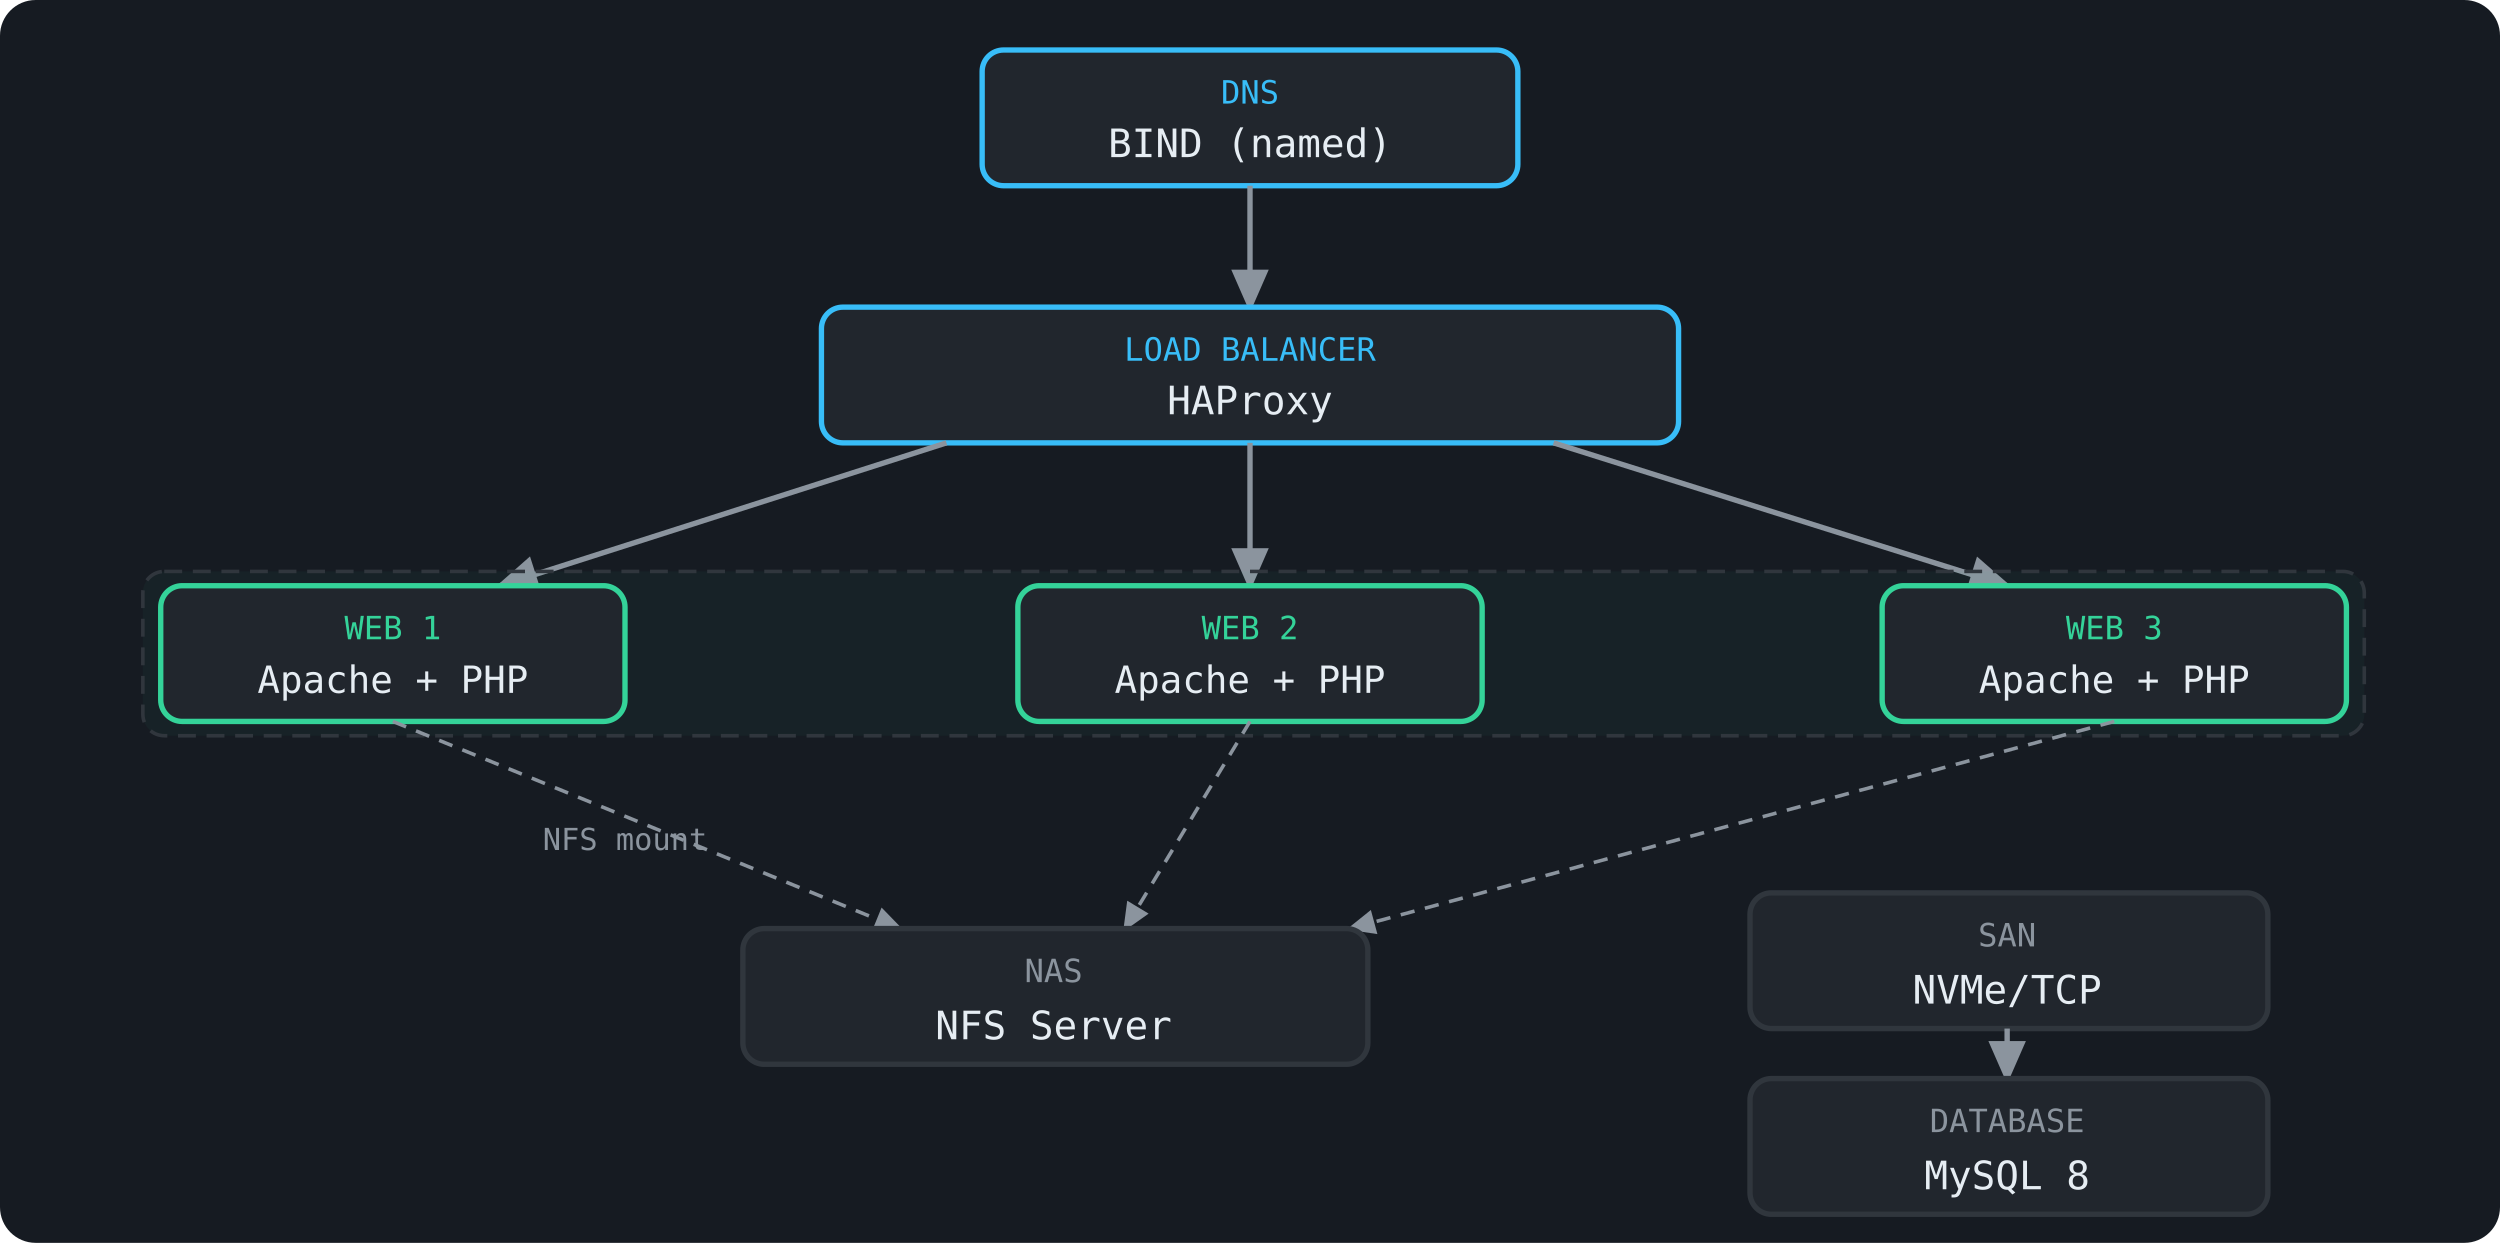
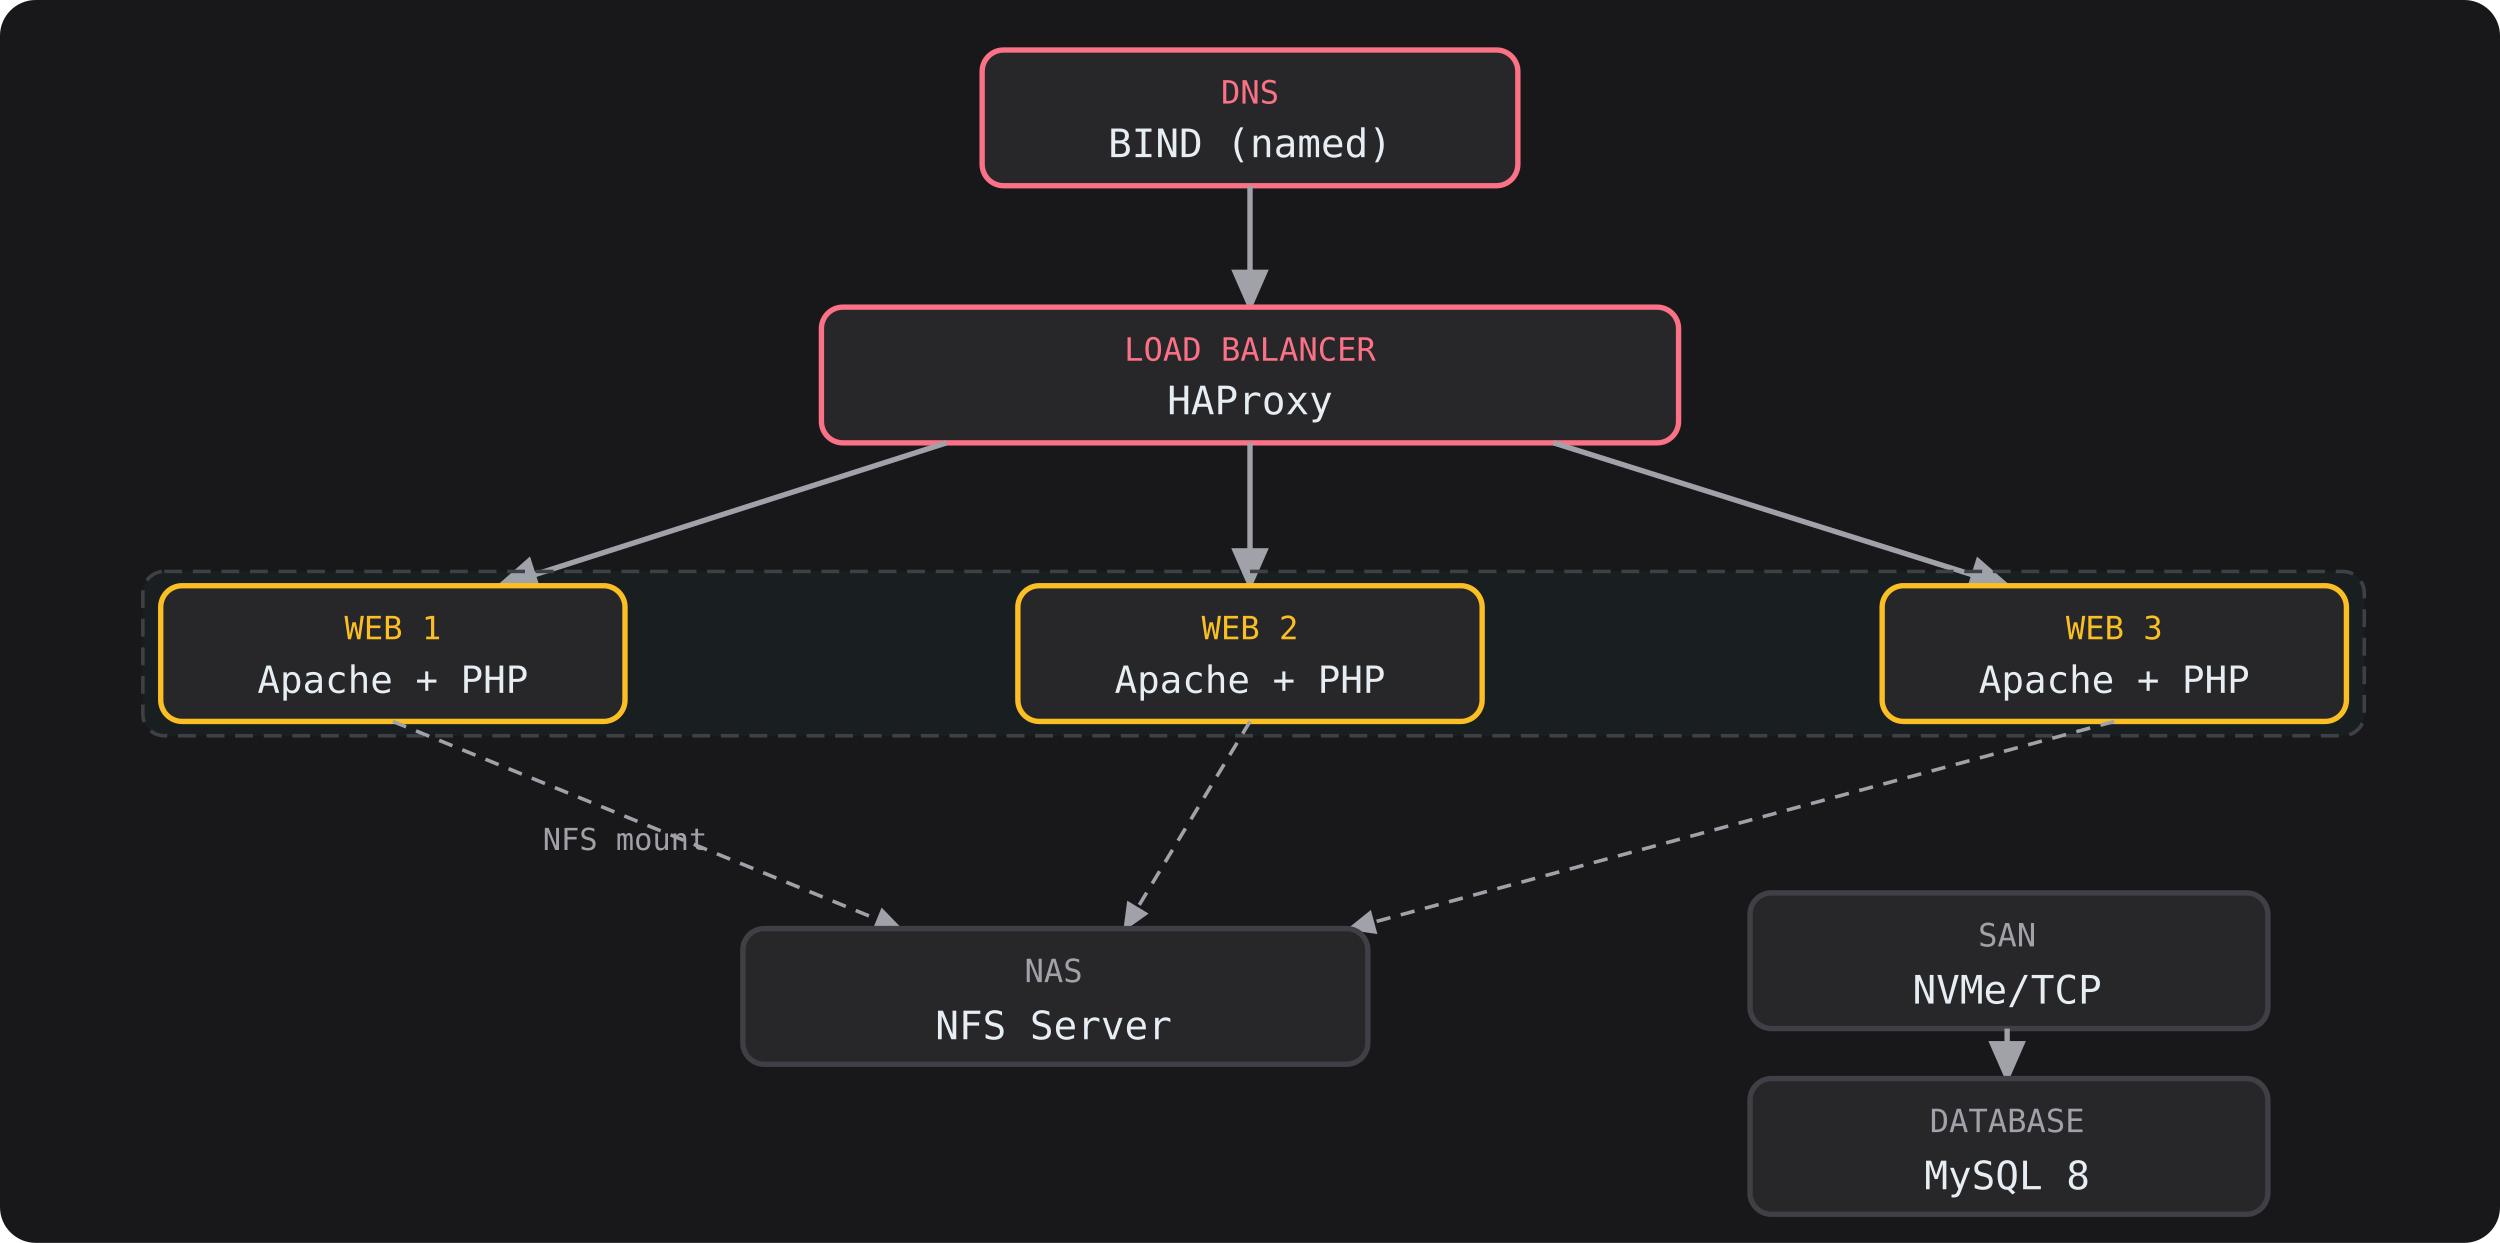
<svg xmlns="http://www.w3.org/2000/svg" viewBox="0 0 700 348" style="font-family:'JetBrains Mono',monospace;display:block">
  <defs>
    <marker id="a" markerWidth="8" markerHeight="7" refX="7" refY="3.5" orient="auto">
-       <polygon points="0 0,8 3.5,0 7" fill="#8b949e" />
+       <polygon points="0 0,8 3.5,0 7" fill="#a1a1aa" />
    </marker>
  </defs>
-   <rect width="700" height="348" rx="10" fill="#161b22" />
-   <rect x="275" y="14" width="150" height="38" rx="6" fill="#21262d" stroke="#38bdf8" stroke-width="1.5" />
-   <text x="350" y="29" fill="#38bdf8" font-size="9" text-anchor="middle">DNS</text>
+   <rect width="700" height="348" rx="10" fill="#18181b" />
+   <rect x="275" y="14" width="150" height="38" rx="6" fill="#27272a" stroke="#fb7185" stroke-width="1.5" />
+   <text x="350" y="29" fill="#fb7185" font-size="9" text-anchor="middle">DNS</text>
  <text x="350" y="44" fill="#e6edf3" font-size="11" text-anchor="middle">BIND (named)</text>
-   <line x1="350" y1="52" x2="350" y2="86" stroke="#8b949e" stroke-width="1.5" marker-end="url(#a)" />
-   <rect x="230" y="86" width="240" height="38" rx="6" fill="#21262d" stroke="#38bdf8" stroke-width="1.5" />
-   <text x="350" y="101" fill="#38bdf8" font-size="9" text-anchor="middle">LOAD BALANCER</text>
+   <line x1="350" y1="52" x2="350" y2="86" stroke="#a1a1aa" stroke-width="1.5" marker-end="url(#a)" />
+   <rect x="230" y="86" width="240" height="38" rx="6" fill="#27272a" stroke="#fb7185" stroke-width="1.5" />
+   <text x="350" y="101" fill="#fb7185" font-size="9" text-anchor="middle">LOAD BALANCER</text>
  <text x="350" y="116" fill="#e6edf3" font-size="11" text-anchor="middle">HAProxy</text>
-   <line x1="265" y1="124" x2="140" y2="164" stroke="#8b949e" stroke-width="1.5" marker-end="url(#a)" />
-   <line x1="350" y1="124" x2="350" y2="164" stroke="#8b949e" stroke-width="1.5" marker-end="url(#a)" />
-   <line x1="435" y1="124" x2="562" y2="164" stroke="#8b949e" stroke-width="1.5" marker-end="url(#a)" />
-   <rect x="40" y="160" width="622" height="46" rx="6" fill="rgba(52,211,153,0.04)" stroke="#30363d" stroke-width="1" stroke-dasharray="5,3" />
-   <text x="656" y="172" fill="#34d399" font-size="8" text-anchor="end">Pacemaker</text>
-   <text x="656" y="183" fill="#34d399" font-size="8" text-anchor="end">Active-Active</text>
-   <rect x="45" y="164" width="130" height="38" rx="6" fill="#21262d" stroke="#34d399" stroke-width="1.5" />
-   <text x="110" y="179" fill="#34d399" font-size="9" text-anchor="middle">WEB 1</text>
+   <line x1="265" y1="124" x2="140" y2="164" stroke="#a1a1aa" stroke-width="1.5" marker-end="url(#a)" />
+   <line x1="350" y1="124" x2="350" y2="164" stroke="#a1a1aa" stroke-width="1.5" marker-end="url(#a)" />
+   <line x1="435" y1="124" x2="562" y2="164" stroke="#a1a1aa" stroke-width="1.5" marker-end="url(#a)" />
+   <rect x="40" y="160" width="622" height="46" rx="6" fill="rgba(52,211,153,0.04)" stroke="#3f3f46" stroke-width="1" stroke-dasharray="5,3" />
+   <text x="656" y="172" fill="#fbbf24" font-size="8" text-anchor="end">Pacemaker</text>
+   <text x="656" y="183" fill="#fbbf24" font-size="8" text-anchor="end">Active-Active</text>
+   <rect x="45" y="164" width="130" height="38" rx="6" fill="#27272a" stroke="#fbbf24" stroke-width="1.5" />
+   <text x="110" y="179" fill="#fbbf24" font-size="9" text-anchor="middle">WEB 1</text>
  <text x="110" y="194" fill="#e6edf3" font-size="10.5" text-anchor="middle">Apache + PHP</text>
-   <rect x="285" y="164" width="130" height="38" rx="6" fill="#21262d" stroke="#34d399" stroke-width="1.5" />
-   <text x="350" y="179" fill="#34d399" font-size="9" text-anchor="middle">WEB 2</text>
+   <rect x="285" y="164" width="130" height="38" rx="6" fill="#27272a" stroke="#fbbf24" stroke-width="1.5" />
+   <text x="350" y="179" fill="#fbbf24" font-size="9" text-anchor="middle">WEB 2</text>
  <text x="350" y="194" fill="#e6edf3" font-size="10.5" text-anchor="middle">Apache + PHP</text>
-   <rect x="527" y="164" width="130" height="38" rx="6" fill="#21262d" stroke="#34d399" stroke-width="1.5" />
-   <text x="592" y="179" fill="#34d399" font-size="9" text-anchor="middle">WEB 3</text>
+   <rect x="527" y="164" width="130" height="38" rx="6" fill="#27272a" stroke="#fbbf24" stroke-width="1.5" />
+   <text x="592" y="179" fill="#fbbf24" font-size="9" text-anchor="middle">WEB 3</text>
  <text x="592" y="194" fill="#e6edf3" font-size="10.5" text-anchor="middle">Apache + PHP</text>
-   <line x1="110" y1="202" x2="252" y2="260" stroke="#8b949e" stroke-width="1" stroke-dasharray="4,3" marker-end="url(#a)" />
-   <line x1="350" y1="202" x2="315" y2="260" stroke="#8b949e" stroke-width="1" stroke-dasharray="4,3" marker-end="url(#a)" />
-   <line x1="592" y1="202" x2="378" y2="260" stroke="#8b949e" stroke-width="1" stroke-dasharray="4,3" marker-end="url(#a)" />
-   <text x="175" y="238" fill="#8b949e" font-size="8.5" text-anchor="middle">NFS mount</text>
-   <rect x="208" y="260" width="175" height="38" rx="6" fill="#21262d" stroke="#30363d" stroke-width="1.5" />
-   <text x="295" y="275" fill="#8b949e" font-size="9" text-anchor="middle">NAS</text>
+   <line x1="110" y1="202" x2="252" y2="260" stroke="#a1a1aa" stroke-width="1" stroke-dasharray="4,3" marker-end="url(#a)" />
+   <line x1="350" y1="202" x2="315" y2="260" stroke="#a1a1aa" stroke-width="1" stroke-dasharray="4,3" marker-end="url(#a)" />
+   <line x1="592" y1="202" x2="378" y2="260" stroke="#a1a1aa" stroke-width="1" stroke-dasharray="4,3" marker-end="url(#a)" />
+   <text x="175" y="238" fill="#a1a1aa" font-size="8.5" text-anchor="middle">NFS mount</text>
+   <rect x="208" y="260" width="175" height="38" rx="6" fill="#27272a" stroke="#3f3f46" stroke-width="1.5" />
+   <text x="295" y="275" fill="#a1a1aa" font-size="9" text-anchor="middle">NAS</text>
  <text x="295" y="291" fill="#e6edf3" font-size="11" text-anchor="middle">NFS Server</text>
-   <rect x="490" y="250" width="145" height="38" rx="6" fill="#21262d" stroke="#30363d" stroke-width="1.5" />
-   <text x="562" y="265" fill="#8b949e" font-size="9" text-anchor="middle">SAN</text>
+   <rect x="490" y="250" width="145" height="38" rx="6" fill="#27272a" stroke="#3f3f46" stroke-width="1.5" />
+   <text x="562" y="265" fill="#a1a1aa" font-size="9" text-anchor="middle">SAN</text>
  <text x="562" y="281" fill="#e6edf3" font-size="11" text-anchor="middle">NVMe/TCP</text>
-   <line x1="562" y1="288" x2="562" y2="302" stroke="#8b949e" stroke-width="1.5" marker-end="url(#a)" />
-   <rect x="490" y="302" width="145" height="38" rx="6" fill="#21262d" stroke="#30363d" stroke-width="1.5" />
-   <text x="562" y="317" fill="#8b949e" font-size="9" text-anchor="middle">DATABASE</text>
+   <line x1="562" y1="288" x2="562" y2="302" stroke="#a1a1aa" stroke-width="1.5" marker-end="url(#a)" />
+   <rect x="490" y="302" width="145" height="38" rx="6" fill="#27272a" stroke="#3f3f46" stroke-width="1.5" />
+   <text x="562" y="317" fill="#a1a1aa" font-size="9" text-anchor="middle">DATABASE</text>
  <text x="562" y="333" fill="#e6edf3" font-size="11" text-anchor="middle">MySQL 8</text>
</svg>
